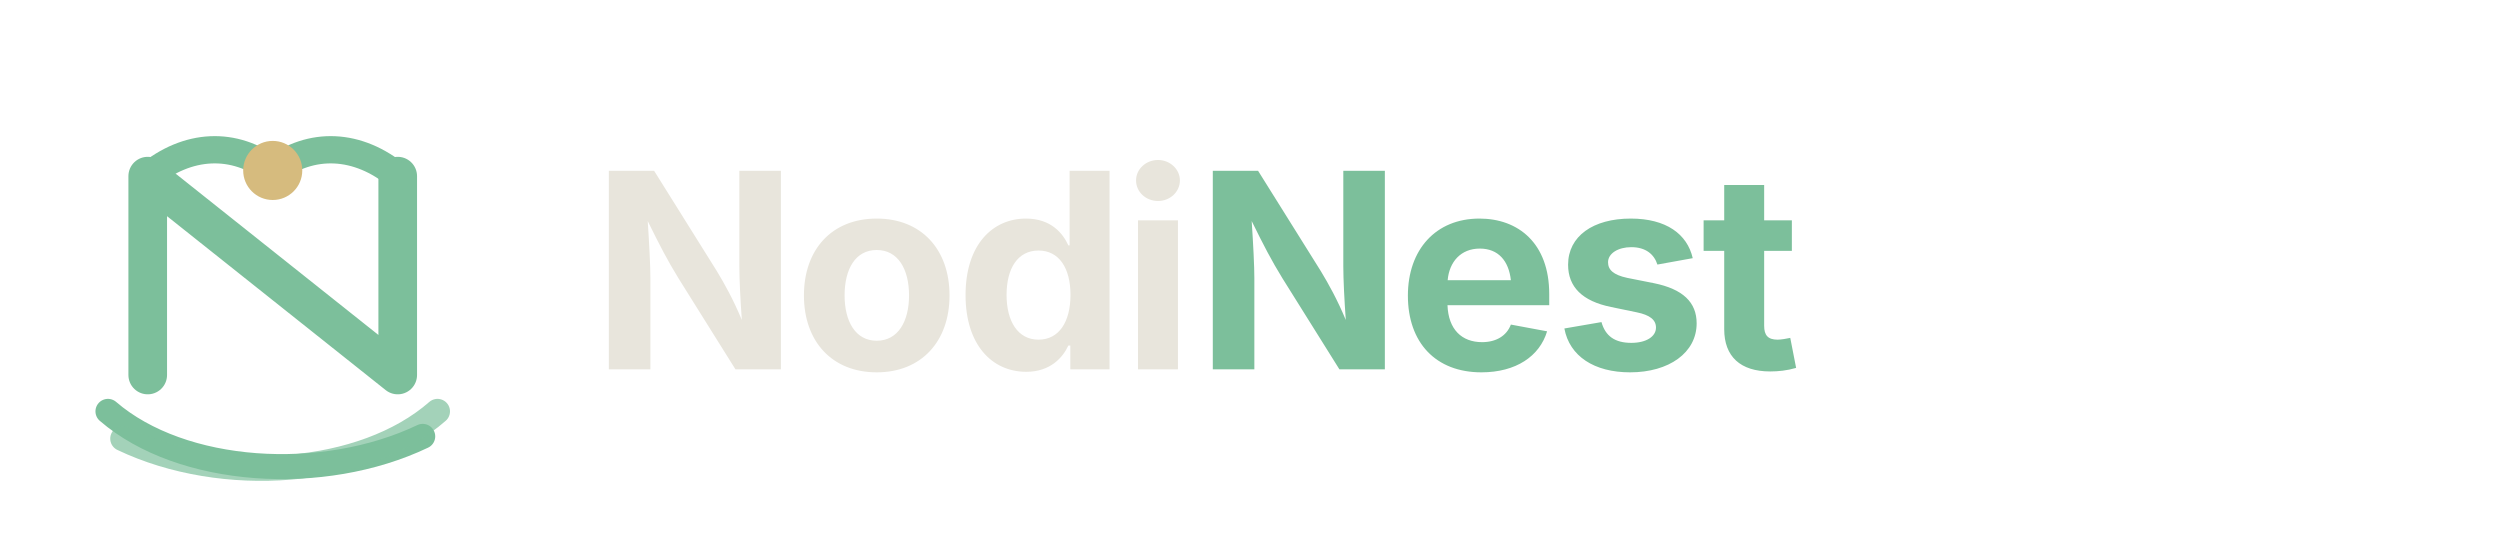
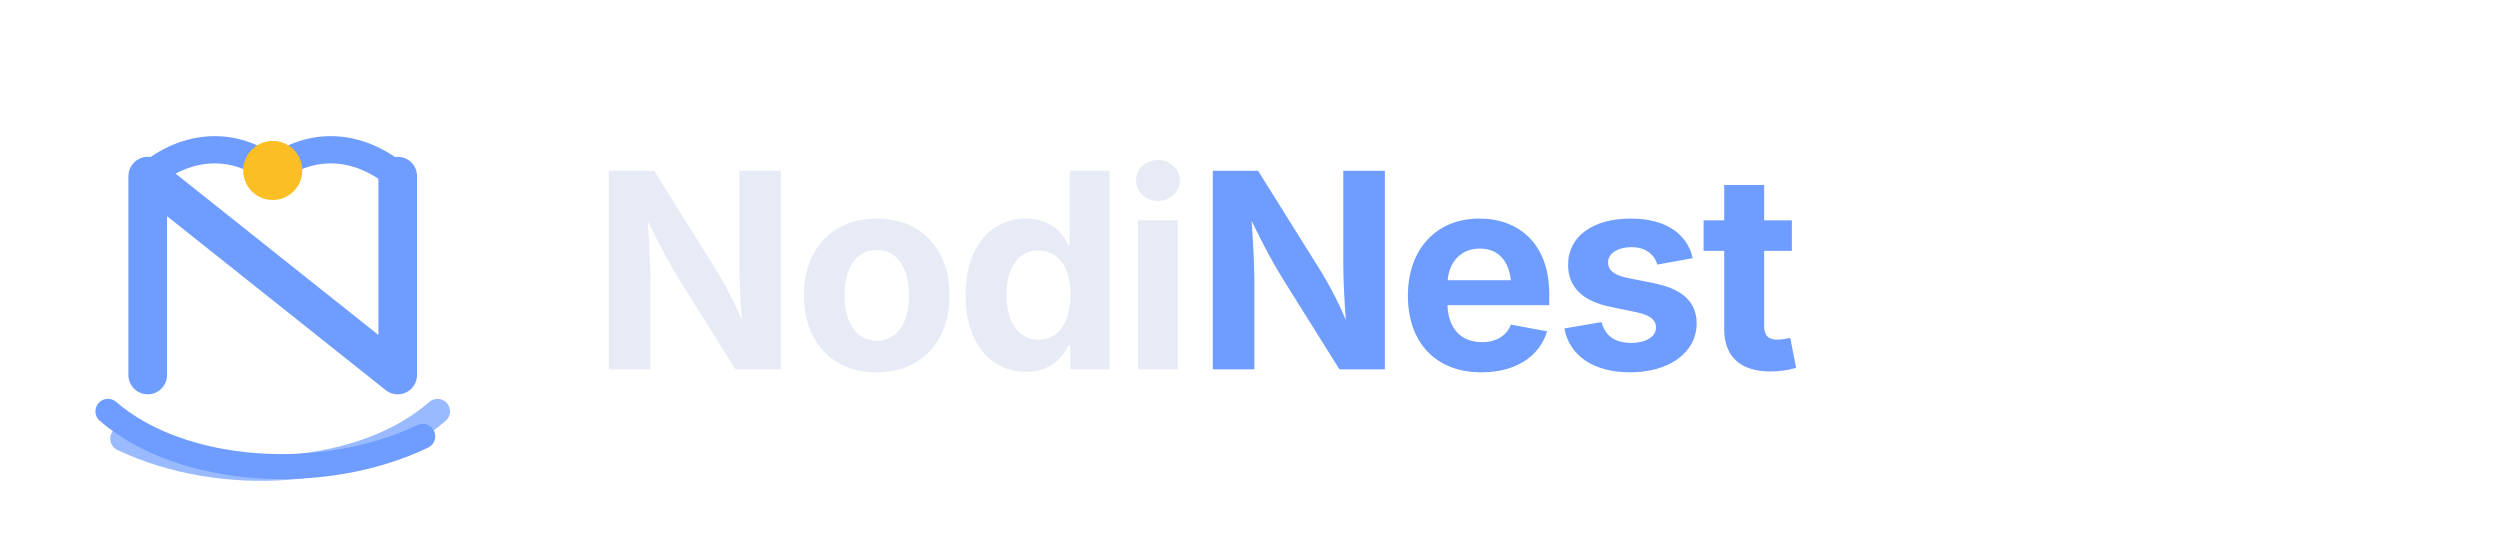
<svg xmlns="http://www.w3.org/2000/svg" viewBox="0 0 220 48" role="img" aria-label="NodiNest">
-   <path d="M13 33V15.5L35 33V15.5" fill="none" stroke="#7CBF9B" stroke-width="3.4" stroke-linecap="round" stroke-linejoin="round" />
-   <path d="M13 15.5C16.5 12.6 20.6 12.4 24 15C27.4 12.4 31.5 12.6 35 15.5" fill="none" stroke="#7CBF9B" stroke-width="2.4" stroke-linecap="round" stroke-linejoin="round" />
-   <path d="M9.5 36.2C16 41.8 28.4 42.6 37.2 38.4" fill="none" stroke="#7CBF9B" stroke-width="2.2" stroke-linecap="round" />
-   <path d="M10.8 38.6C19.6 42.8 32 41.9 38.5 36.2" fill="none" stroke="#7CBF9B" stroke-width="2.2" stroke-linecap="round" opacity="0.7" />
-   <circle cx="24" cy="15" r="2.6" fill="#D6BB7E" />
-   <text x="52" y="32.5" font-family="Inter, 'Segoe UI', Helvetica, Arial, sans-serif" font-size="24" font-weight="650" letter-spacing="-0.5" fill="#E8E5DC">Nodi<tspan fill="#7CBF9B">Nest</tspan>
+   <path d="M13 33V15.5L35 33V15.5" fill="none" stroke="#6F9DFF" stroke-width="3.4" stroke-linecap="round" stroke-linejoin="round" />
+   <path d="M13 15.5C16.5 12.6 20.6 12.4 24 15C27.4 12.4 31.5 12.6 35 15.5" fill="none" stroke="#6F9DFF" stroke-width="2.4" stroke-linecap="round" stroke-linejoin="round" />
+   <path d="M9.5 36.2C16 41.8 28.4 42.6 37.2 38.4" fill="none" stroke="#6F9DFF" stroke-width="2.2" stroke-linecap="round" />
+   <path d="M10.8 38.6C19.6 42.8 32 41.9 38.5 36.2" fill="none" stroke="#6F9DFF" stroke-width="2.2" stroke-linecap="round" opacity="0.7" />
+   <circle cx="24" cy="15" r="2.6" fill="#FBBF24" />
+   <text x="52" y="32.5" font-family="Inter, 'Segoe UI', Helvetica, Arial, sans-serif" font-size="24" font-weight="650" letter-spacing="-0.5" fill="#E7EBF6">Nodi<tspan fill="#6F9DFF">Nest</tspan>
  </text>
</svg>
